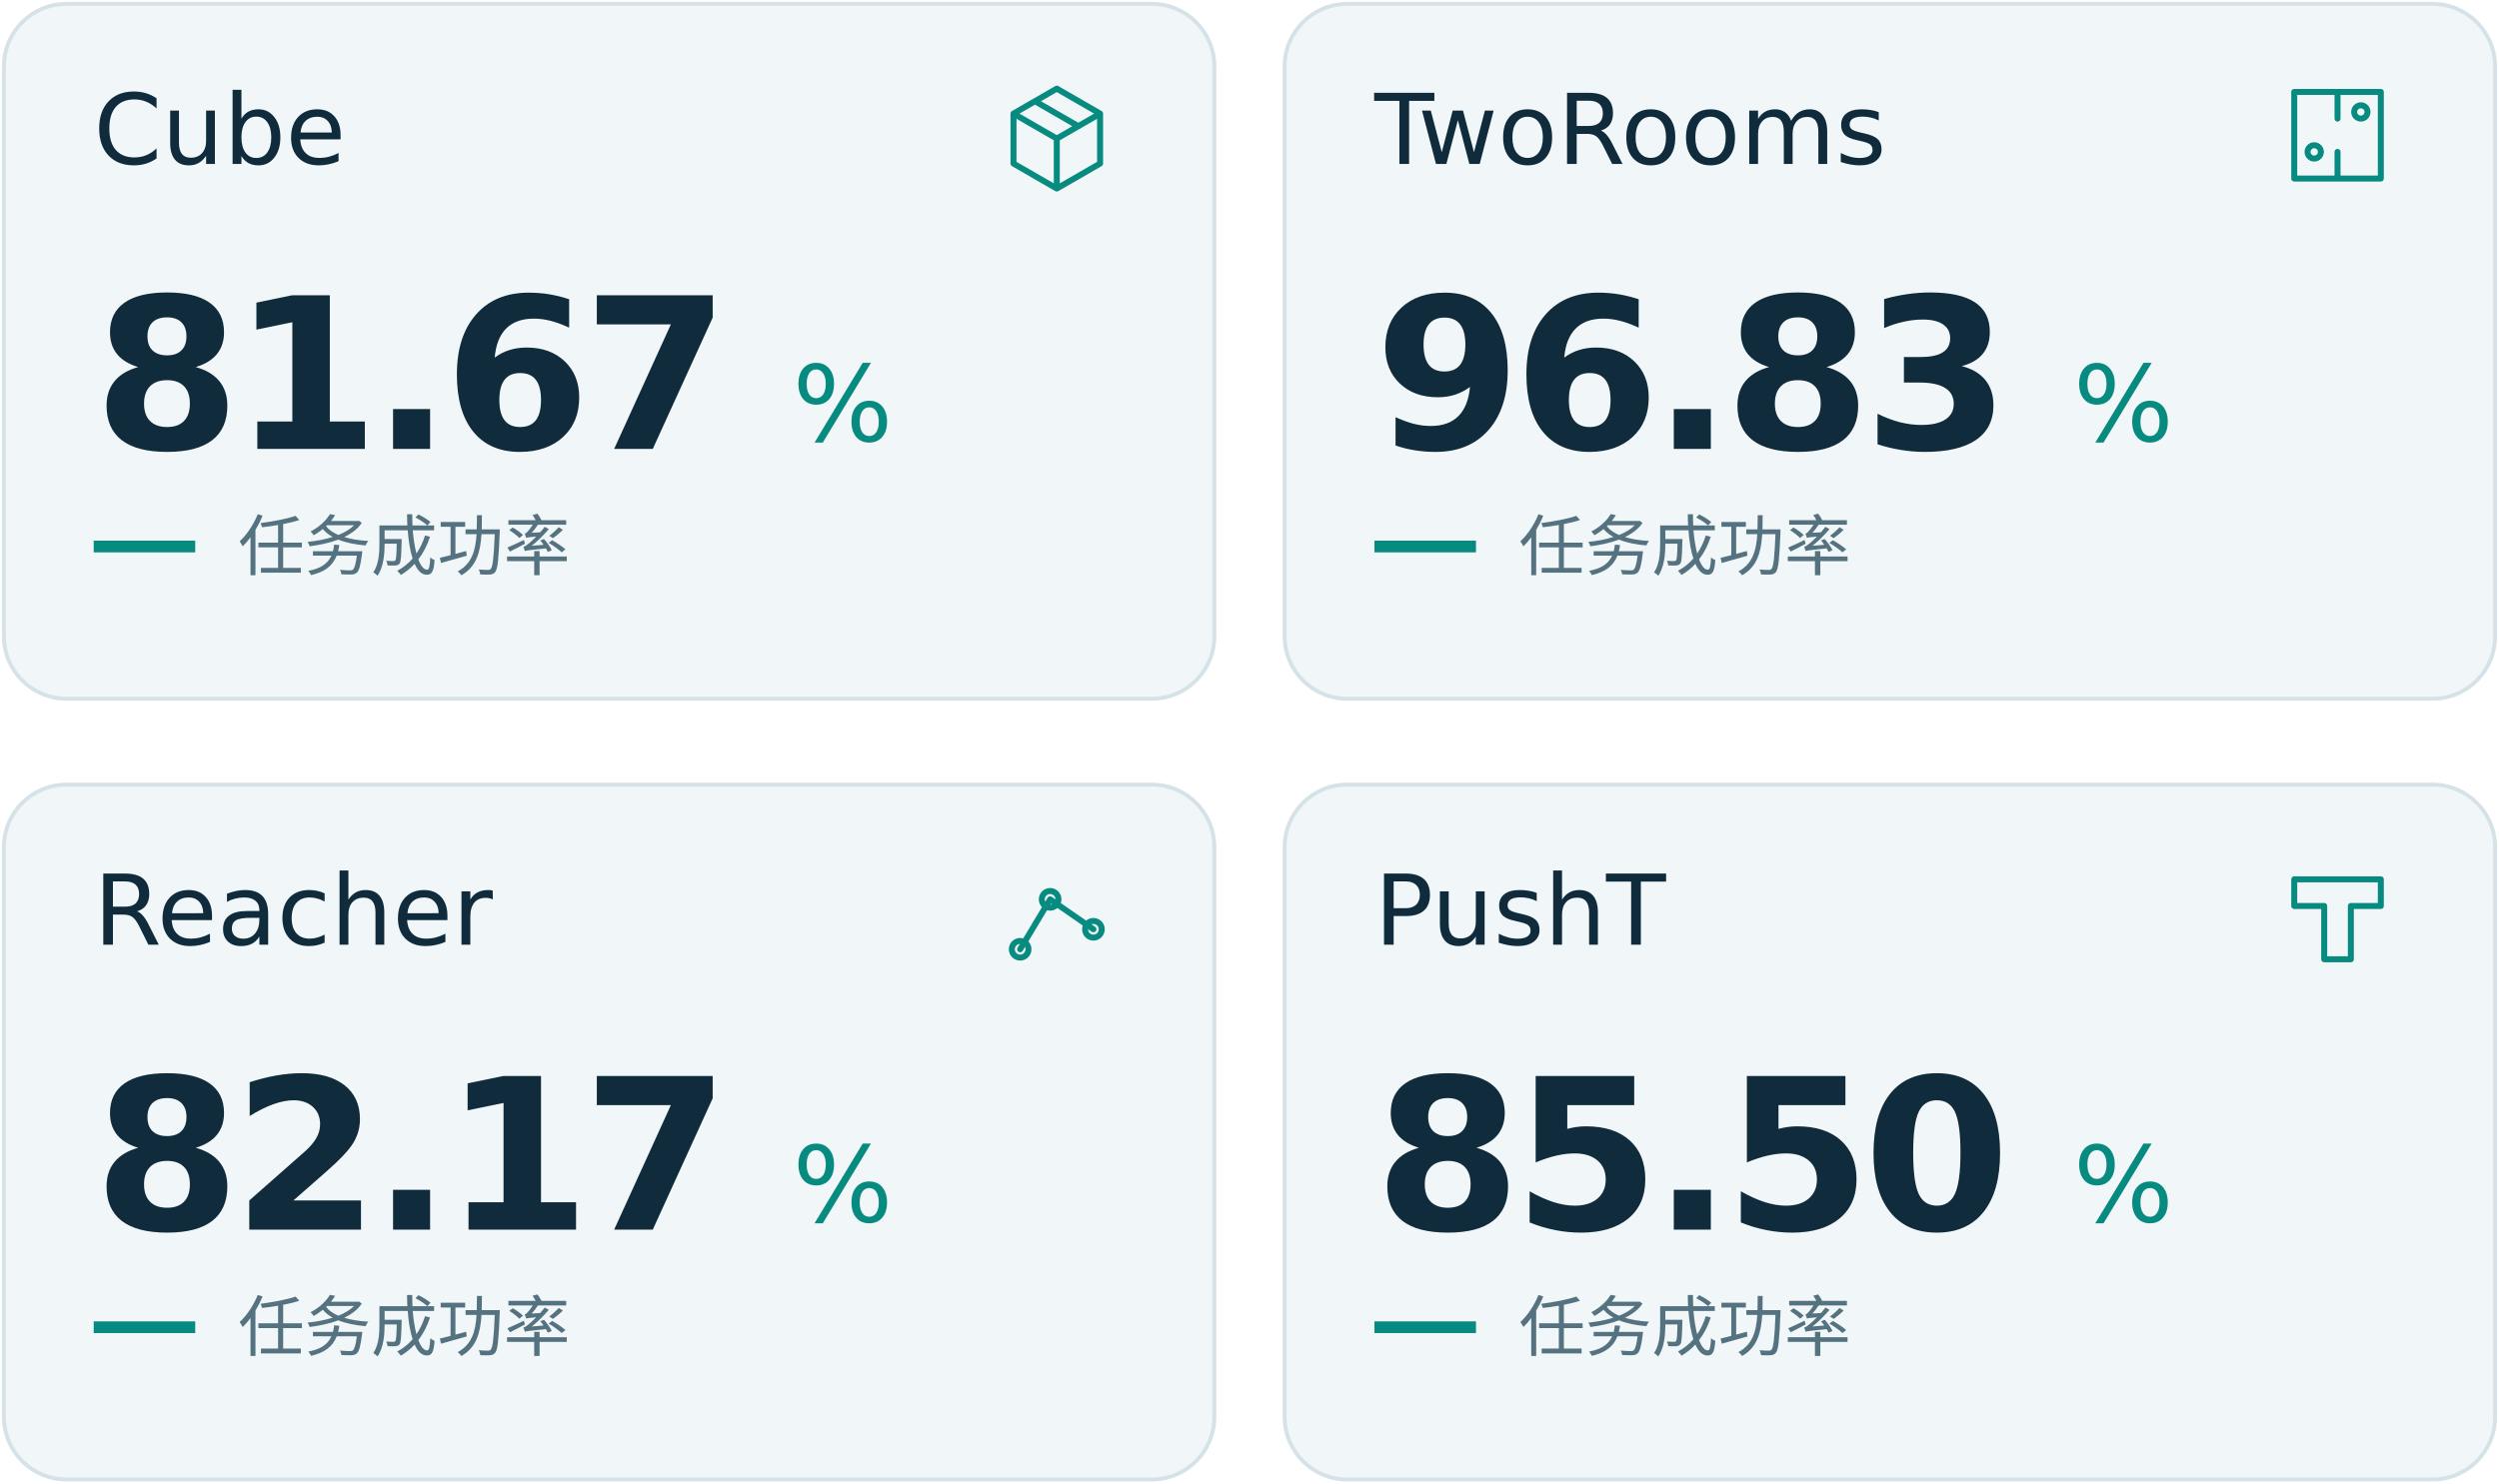
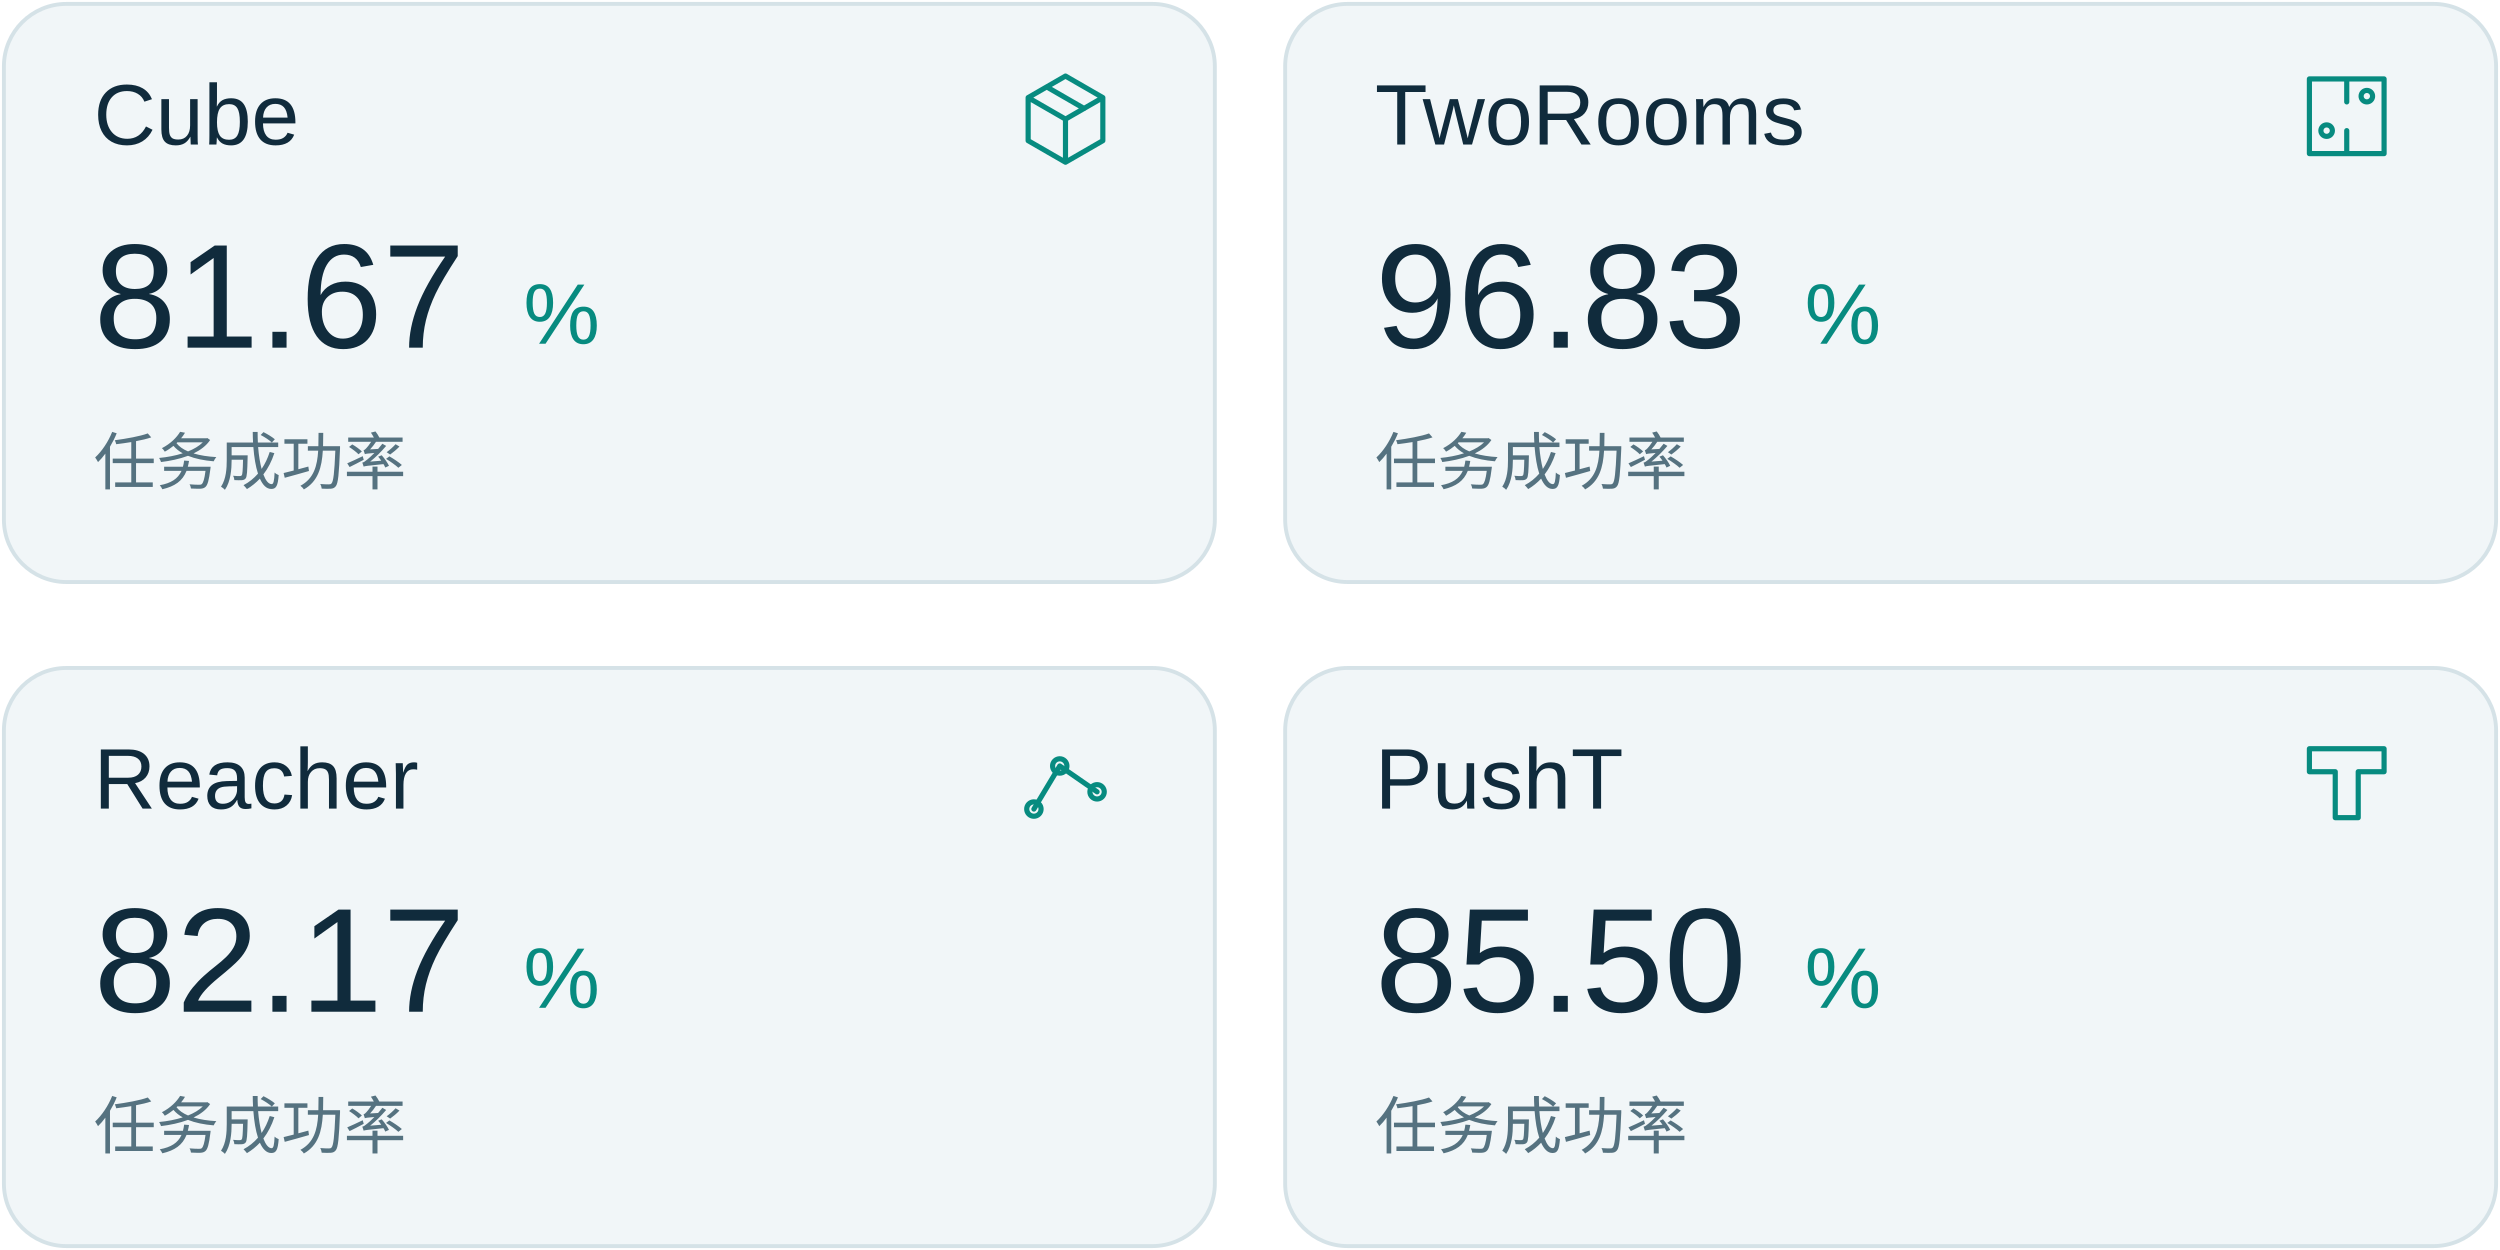
- <svg xmlns="http://www.w3.org/2000/svg" width="640" height="380" viewBox="0 0 640 380" role="img">
-   <rect x="1" y="1" width="310" height="178" rx="16" fill="#F1F6F8" stroke="#D5E2E7" />
-   <text x="24" y="42" fill="#102B3C" font-family="DejaVu Sans, Noto Sans CJK SC, sans-serif" font-size="25" font-weight="500" text-anchor="start">Cube</text>
-   <g transform="translate(257 21) scale(0.8529412)" fill="none" stroke="#078B80" stroke-width="1.8" stroke-linecap="round" stroke-linejoin="round">
+ <svg xmlns="http://www.w3.org/2000/svg" width="640" height="320" viewBox="0 0 640 320" role="img">
+   <rect x="1" y="1" width="310" height="148" rx="16" fill="#F1F6F8" stroke="#D5E2E7" />
+   <text x="24" y="37" fill="#102B3C" font-family="Arial, Helvetica, Noto Sans CJK SC, sans-serif" font-size="22" font-weight="400" text-anchor="start">Cube</text>
+   <g transform="translate(261 18) scale(0.7352941)" fill="none" stroke="#078B80" stroke-width="1.8" stroke-linecap="round" stroke-linejoin="round">
    <path d="M16 2 29 9.5v15L16 32 3 24.5v-15Z M3 9.5 16 17 29 9.5 M16 17v15 M9.5 5.8l13 7.5" />
  </g>
-   <text x="24" y="115" fill="#102B3C" font-family="DejaVu Sans, Noto Sans CJK SC, sans-serif" font-size="54" font-weight="600" text-anchor="start" letter-spacing="-2">81.67</text>
-   <text x="203" y="113" fill="#078B80" font-family="DejaVu Sans, Noto Sans CJK SC, sans-serif" font-size="27" font-weight="400" text-anchor="start">%</text>
-   <path d="M24 140h26" stroke="#078B80" stroke-width="3" />
-   <text x="61" y="146" fill="#557280" font-family="DejaVu Sans, Noto Sans CJK SC, sans-serif" font-size="17" font-weight="400" text-anchor="start">任务成功率</text>
-   <rect x="329" y="1" width="310" height="178" rx="16" fill="#F1F6F8" stroke="#D5E2E7" />
-   <text x="352" y="42" fill="#102B3C" font-family="DejaVu Sans, Noto Sans CJK SC, sans-serif" font-size="25" font-weight="500" text-anchor="start">TwoRooms</text>
-   <g transform="translate(585 21) scale(0.8529412)" fill="none" stroke="#078B80" stroke-width="1.8" stroke-linecap="round" stroke-linejoin="round">
+   <text x="24" y="89" fill="#102B3C" font-family="Arial, Helvetica, Noto Sans CJK SC, sans-serif" font-size="38" font-weight="400" text-anchor="start">81.67</text>
+   <text x="134" y="88" fill="#078B80" font-family="Arial, Helvetica, Noto Sans CJK SC, sans-serif" font-size="22" font-weight="400" text-anchor="start">%</text>
+   <text x="24" y="124" fill="#557280" font-family="Arial, Helvetica, Noto Sans CJK SC, sans-serif" font-size="16" font-weight="400" text-anchor="start">任务成功率</text>
+   <rect x="329" y="1" width="310" height="148" rx="16" fill="#F1F6F8" stroke="#D5E2E7" />
+   <text x="352" y="37" fill="#102B3C" font-family="Arial, Helvetica, Noto Sans CJK SC, sans-serif" font-size="22" font-weight="400" text-anchor="start">TwoRooms</text>
+   <g transform="translate(589 18) scale(0.7352941)" fill="none" stroke="#078B80" stroke-width="1.8" stroke-linecap="round" stroke-linejoin="round">
    <path d="M3 3h26v26H3Z M16 3v8m0 10v8" />
    <circle cx="9" cy="21" r="2" />
    <circle cx="23" cy="9" r="2" />
  </g>
-   <text x="352" y="115" fill="#102B3C" font-family="DejaVu Sans, Noto Sans CJK SC, sans-serif" font-size="54" font-weight="600" text-anchor="start" letter-spacing="-2">96.83</text>
-   <text x="531" y="113" fill="#078B80" font-family="DejaVu Sans, Noto Sans CJK SC, sans-serif" font-size="27" font-weight="400" text-anchor="start">%</text>
-   <path d="M352 140h26" stroke="#078B80" stroke-width="3" />
-   <text x="389" y="146" fill="#557280" font-family="DejaVu Sans, Noto Sans CJK SC, sans-serif" font-size="17" font-weight="400" text-anchor="start">任务成功率</text>
-   <rect x="1" y="201" width="310" height="178" rx="16" fill="#F1F6F8" stroke="#D5E2E7" />
-   <text x="24" y="242" fill="#102B3C" font-family="DejaVu Sans, Noto Sans CJK SC, sans-serif" font-size="25" font-weight="500" text-anchor="start">Reacher</text>
-   <g transform="translate(257 221) scale(0.8529412)" fill="none" stroke="#078B80" stroke-width="1.8" stroke-linecap="round" stroke-linejoin="round">
+   <text x="352" y="89" fill="#102B3C" font-family="Arial, Helvetica, Noto Sans CJK SC, sans-serif" font-size="38" font-weight="400" text-anchor="start">96.83</text>
+   <text x="462" y="88" fill="#078B80" font-family="Arial, Helvetica, Noto Sans CJK SC, sans-serif" font-size="22" font-weight="400" text-anchor="start">%</text>
+   <text x="352" y="124" fill="#557280" font-family="Arial, Helvetica, Noto Sans CJK SC, sans-serif" font-size="16" font-weight="400" text-anchor="start">任务成功率</text>
+   <rect x="1" y="171" width="310" height="148" rx="16" fill="#F1F6F8" stroke="#D5E2E7" />
+   <text x="24" y="207" fill="#102B3C" font-family="Arial, Helvetica, Noto Sans CJK SC, sans-serif" font-size="22" font-weight="400" text-anchor="start">Reacher</text>
+   <g transform="translate(261 188) scale(0.7352941)" fill="none" stroke="#078B80" stroke-width="1.8" stroke-linecap="round" stroke-linejoin="round">
    <path d="m5 26 9-15 13 9" />
    <circle cx="5" cy="26" r="2.5" />
    <circle cx="14" cy="11" r="2.5" />
    <circle cx="27" cy="20" r="2.5" />
  </g>
-   <text x="24" y="315" fill="#102B3C" font-family="DejaVu Sans, Noto Sans CJK SC, sans-serif" font-size="54" font-weight="600" text-anchor="start" letter-spacing="-2">82.17</text>
-   <text x="203" y="313" fill="#078B80" font-family="DejaVu Sans, Noto Sans CJK SC, sans-serif" font-size="27" font-weight="400" text-anchor="start">%</text>
-   <path d="M24 340h26" stroke="#078B80" stroke-width="3" />
-   <text x="61" y="346" fill="#557280" font-family="DejaVu Sans, Noto Sans CJK SC, sans-serif" font-size="17" font-weight="400" text-anchor="start">任务成功率</text>
-   <rect x="329" y="201" width="310" height="178" rx="16" fill="#F1F6F8" stroke="#D5E2E7" />
-   <text x="352" y="242" fill="#102B3C" font-family="DejaVu Sans, Noto Sans CJK SC, sans-serif" font-size="25" font-weight="500" text-anchor="start">PushT</text>
-   <g transform="translate(585 221) scale(0.8529412)" fill="none" stroke="#078B80" stroke-width="1.8" stroke-linecap="round" stroke-linejoin="round">
+   <text x="24" y="259" fill="#102B3C" font-family="Arial, Helvetica, Noto Sans CJK SC, sans-serif" font-size="38" font-weight="400" text-anchor="start">82.17</text>
+   <text x="134" y="258" fill="#078B80" font-family="Arial, Helvetica, Noto Sans CJK SC, sans-serif" font-size="22" font-weight="400" text-anchor="start">%</text>
+   <text x="24" y="294" fill="#557280" font-family="Arial, Helvetica, Noto Sans CJK SC, sans-serif" font-size="16" font-weight="400" text-anchor="start">任务成功率</text>
+   <rect x="329" y="171" width="310" height="148" rx="16" fill="#F1F6F8" stroke="#D5E2E7" />
+   <text x="352" y="207" fill="#102B3C" font-family="Arial, Helvetica, Noto Sans CJK SC, sans-serif" font-size="22" font-weight="400" text-anchor="start">PushT</text>
+   <g transform="translate(589 188) scale(0.7352941)" fill="none" stroke="#078B80" stroke-width="1.8" stroke-linecap="round" stroke-linejoin="round">
    <path d="M3 5h26v8h-9v16h-8V13H3Z" />
  </g>
-   <text x="352" y="315" fill="#102B3C" font-family="DejaVu Sans, Noto Sans CJK SC, sans-serif" font-size="54" font-weight="600" text-anchor="start" letter-spacing="-2">85.50</text>
-   <text x="531" y="313" fill="#078B80" font-family="DejaVu Sans, Noto Sans CJK SC, sans-serif" font-size="27" font-weight="400" text-anchor="start">%</text>
-   <path d="M352 340h26" stroke="#078B80" stroke-width="3" />
-   <text x="389" y="346" fill="#557280" font-family="DejaVu Sans, Noto Sans CJK SC, sans-serif" font-size="17" font-weight="400" text-anchor="start">任务成功率</text>
+   <text x="352" y="259" fill="#102B3C" font-family="Arial, Helvetica, Noto Sans CJK SC, sans-serif" font-size="38" font-weight="400" text-anchor="start">85.50</text>
+   <text x="462" y="258" fill="#078B80" font-family="Arial, Helvetica, Noto Sans CJK SC, sans-serif" font-size="22" font-weight="400" text-anchor="start">%</text>
+   <text x="352" y="294" fill="#557280" font-family="Arial, Helvetica, Noto Sans CJK SC, sans-serif" font-size="16" font-weight="400" text-anchor="start">任务成功率</text>
</svg>
